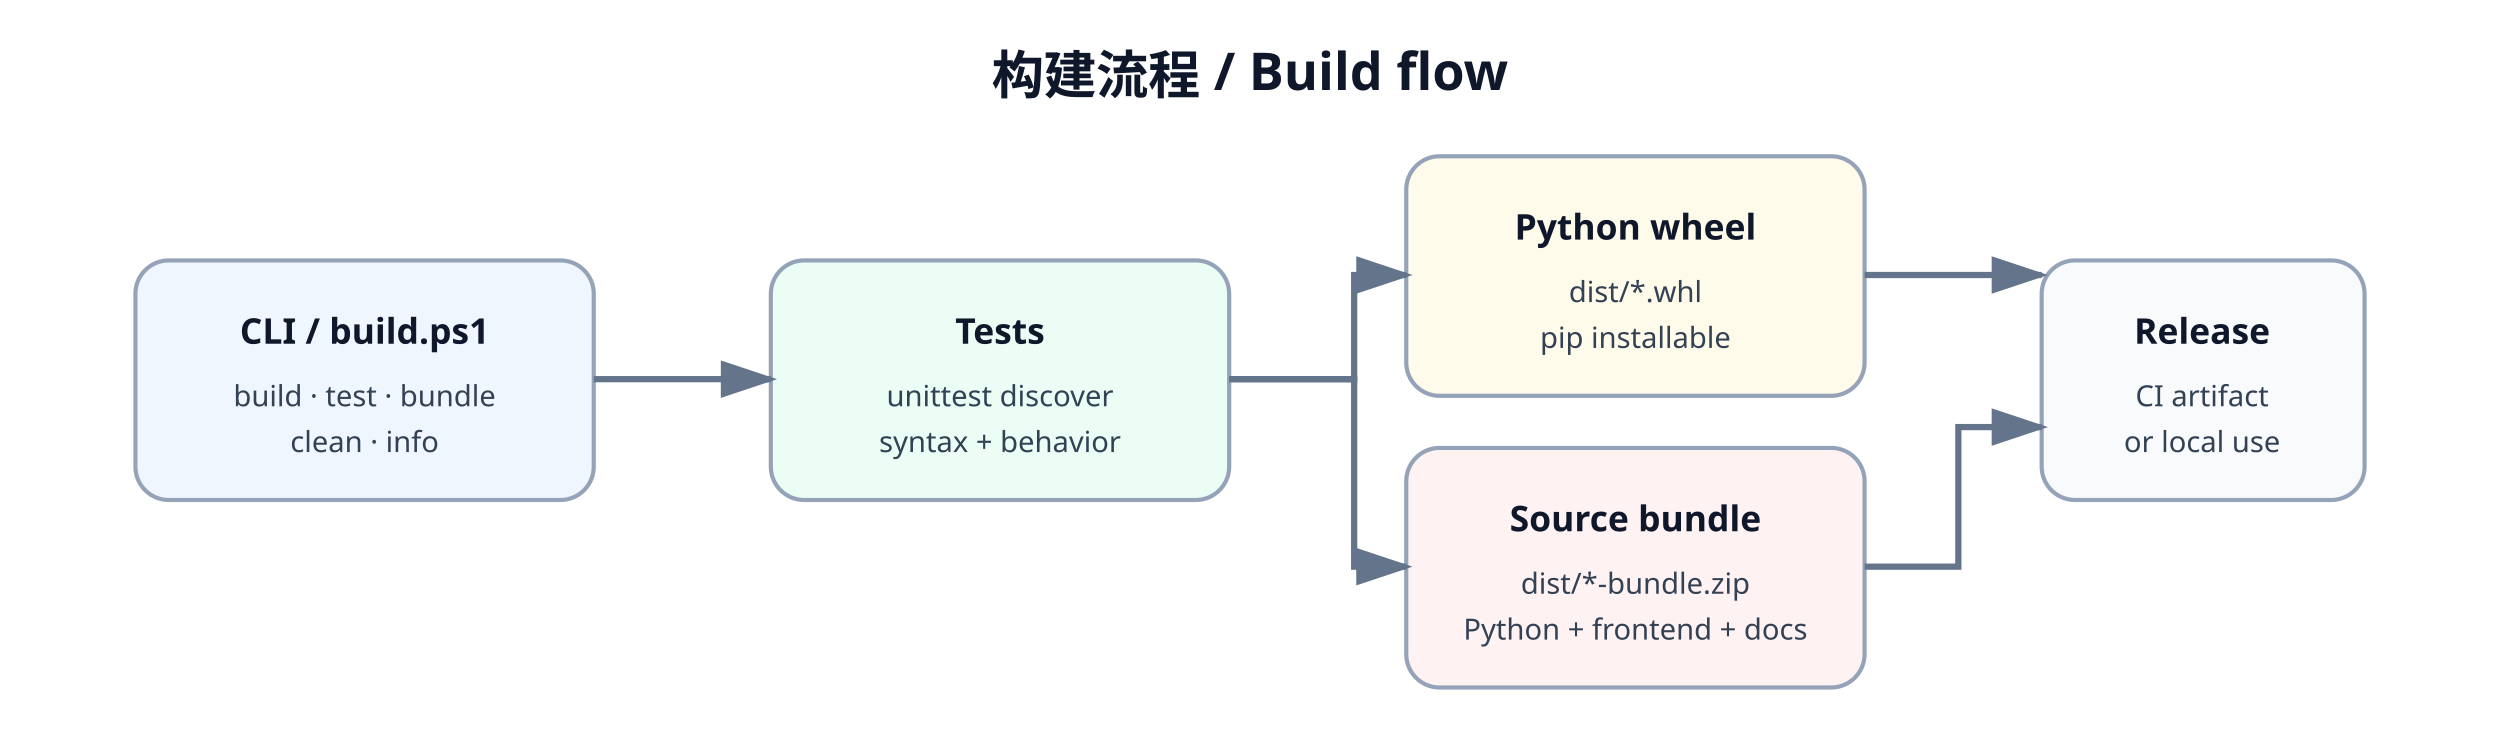
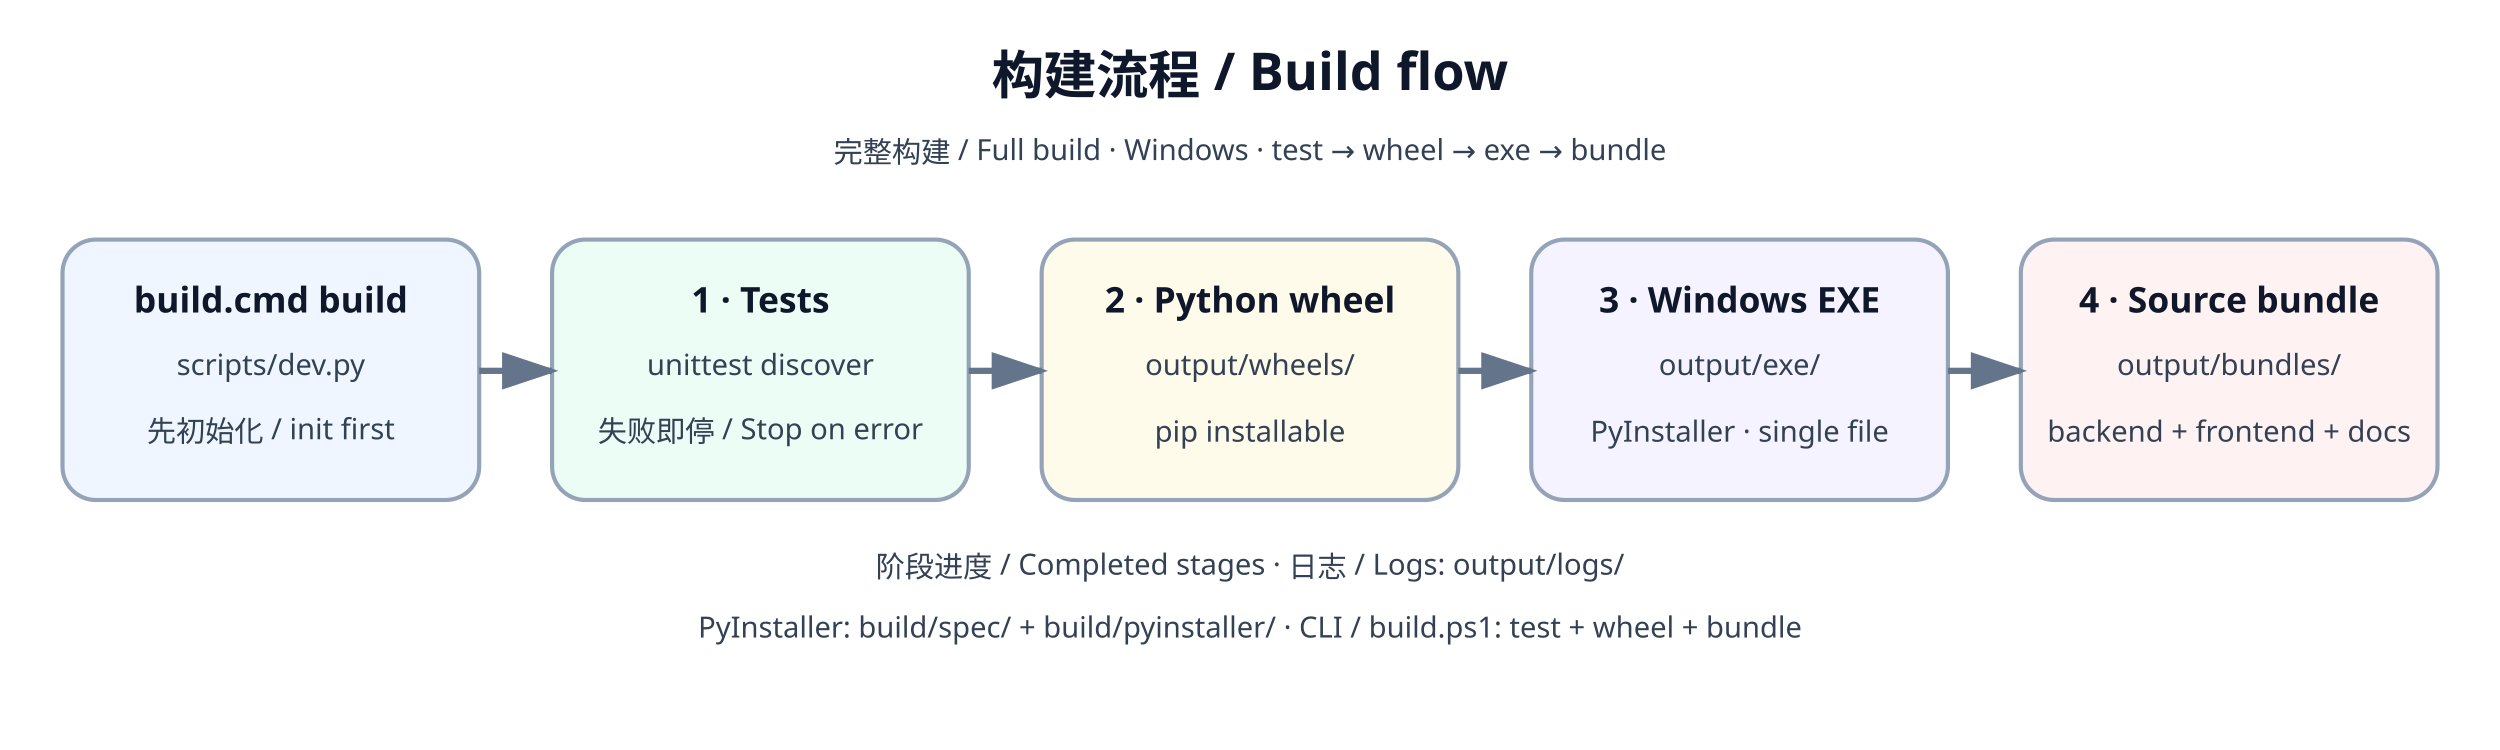
<svg xmlns="http://www.w3.org/2000/svg" width="1200" height="360" viewBox="0 0 1200 360" role="img" aria-labelledby="title desc">
  <defs>
    <marker id="arrow" markerWidth="10" markerHeight="10" refX="8" refY="3" orient="auto">
      <path d="M0,0 L0,6 L9,3 z" fill="#64748b" />
    </marker>
    <style>
      .title { font: 700 25px 'Segoe UI', sans-serif; fill: #0f172a; }
      .label { font: 700 17px 'Segoe UI', sans-serif; fill: #0f172a; }
      .text { font: 14px 'Segoe UI', sans-serif; fill: #334155; }
      .box { stroke: #94a3b8; stroke-width: 2; rx: 16; }
      .line { stroke: #64748b; stroke-width: 3; fill: none; marker-end: url(#arrow); }
    </style>
  </defs>
  <rect width="1200" height="360" fill="#ffffff" />
  <text x="600" y="45" text-anchor="middle" class="title">构建流程 / Build flow</text>
-   <rect x="65" y="125" width="220" height="115" class="box" fill="#eff6ff" />
-   <text x="175" y="165" text-anchor="middle" class="label">CLI / build.ps1</text>
-   <text x="175" y="195" text-anchor="middle" class="text">build · test · bundle</text>
-   <text x="175" y="217" text-anchor="middle" class="text">clean · info</text>
-   <rect x="370" y="125" width="220" height="115" class="box" fill="#ecfdf5" />
-   <text x="480" y="165" text-anchor="middle" class="label">Tests</text>
-   <text x="480" y="195" text-anchor="middle" class="text">unittest discover</text>
-   <text x="480" y="217" text-anchor="middle" class="text">syntax + behavior</text>
-   <rect x="675" y="75" width="220" height="115" class="box" fill="#fffbeb" />
-   <text x="785" y="115" text-anchor="middle" class="label">Python wheel</text>
-   <text x="785" y="145" text-anchor="middle" class="text">dist/*.whl</text>
-   <text x="785" y="167" text-anchor="middle" class="text">pip installable</text>
-   <rect x="675" y="215" width="220" height="115" class="box" fill="#fef2f2" />
-   <text x="785" y="255" text-anchor="middle" class="label">Source bundle</text>
-   <text x="785" y="285" text-anchor="middle" class="text">dist/*-bundle.zip</text>
-   <text x="785" y="307" text-anchor="middle" class="text">Python + frontend + docs</text>
-   <rect x="980" y="125" width="155" height="115" class="box" fill="#f8fafc" />
-   <text x="1057" y="165" text-anchor="middle" class="label">Release</text>
-   <text x="1057" y="195" text-anchor="middle" class="text">CI artifact</text>
-   <text x="1057" y="217" text-anchor="middle" class="text">or local use</text>
-   <path d="M285 182 H370" class="line" />
-   <path d="M590 182 H650 V132 H675" class="line" />
-   <path d="M590 182 H650 V272 H675" class="line" />
-   <path d="M895 132 H980" class="line" />
-   <path d="M895 272 H940 V205 H980" class="line" />
+   <text x="600" y="78" text-anchor="middle" class="text">完整构建 / Full build · Windows · test → wheel → exe → bundle</text>
+   <rect x="30" y="115" width="200" height="125" class="box" fill="#eff6ff" />
+   <text x="130" y="150" text-anchor="middle" class="label">build.cmd build</text>
+   <text x="130" y="180" text-anchor="middle" class="text">scripts/dev.py</text>
+   <text x="130" y="212" text-anchor="middle" class="text">先初始化 / init first</text>
+   <rect x="265" y="115" width="200" height="125" class="box" fill="#ecfdf5" />
+   <text x="365" y="150" text-anchor="middle" class="label">1 · Tests</text>
+   <text x="365" y="180" text-anchor="middle" class="text">unittest discover</text>
+   <text x="365" y="212" text-anchor="middle" class="text">失败即停 / Stop on error</text>
+   <rect x="500" y="115" width="200" height="125" class="box" fill="#fffbeb" />
+   <text x="600" y="150" text-anchor="middle" class="label">2 · Python wheel</text>
+   <text x="600" y="180" text-anchor="middle" class="text">output/wheels/</text>
+   <text x="600" y="212" text-anchor="middle" class="text">pip installable</text>
+   <rect x="735" y="115" width="200" height="125" class="box" fill="#f5f3ff" />
+   <text x="835" y="150" text-anchor="middle" class="label">3 · Windows EXE</text>
+   <text x="835" y="180" text-anchor="middle" class="text">output/exe/</text>
+   <text x="835" y="212" text-anchor="middle" class="text">PyInstaller · single file</text>
+   <rect x="970" y="115" width="200" height="125" class="box" fill="#fef2f2" />
+   <text x="1070" y="150" text-anchor="middle" class="label">4 · Source bundle</text>
+   <text x="1070" y="180" text-anchor="middle" class="text">output/bundles/</text>
+   <text x="1070" y="212" text-anchor="middle" class="text">backend + frontend + docs</text>
+   <path d="M230 178 H265" class="line" />
+   <path d="M465 178 H500" class="line" />
+   <path d="M700 178 H735" class="line" />
+   <path d="M935 178 H970" class="line" />
+   <text x="600" y="277" text-anchor="middle" class="text">阶段进度 / Completed stages · 日志 / Logs: output/logs/</text>
+   <text x="600" y="306" text-anchor="middle" class="text">PyInstaller: build/spec/ + build/pyinstaller/ · CLI / build.ps1: test + wheel + bundle</text>
</svg>
